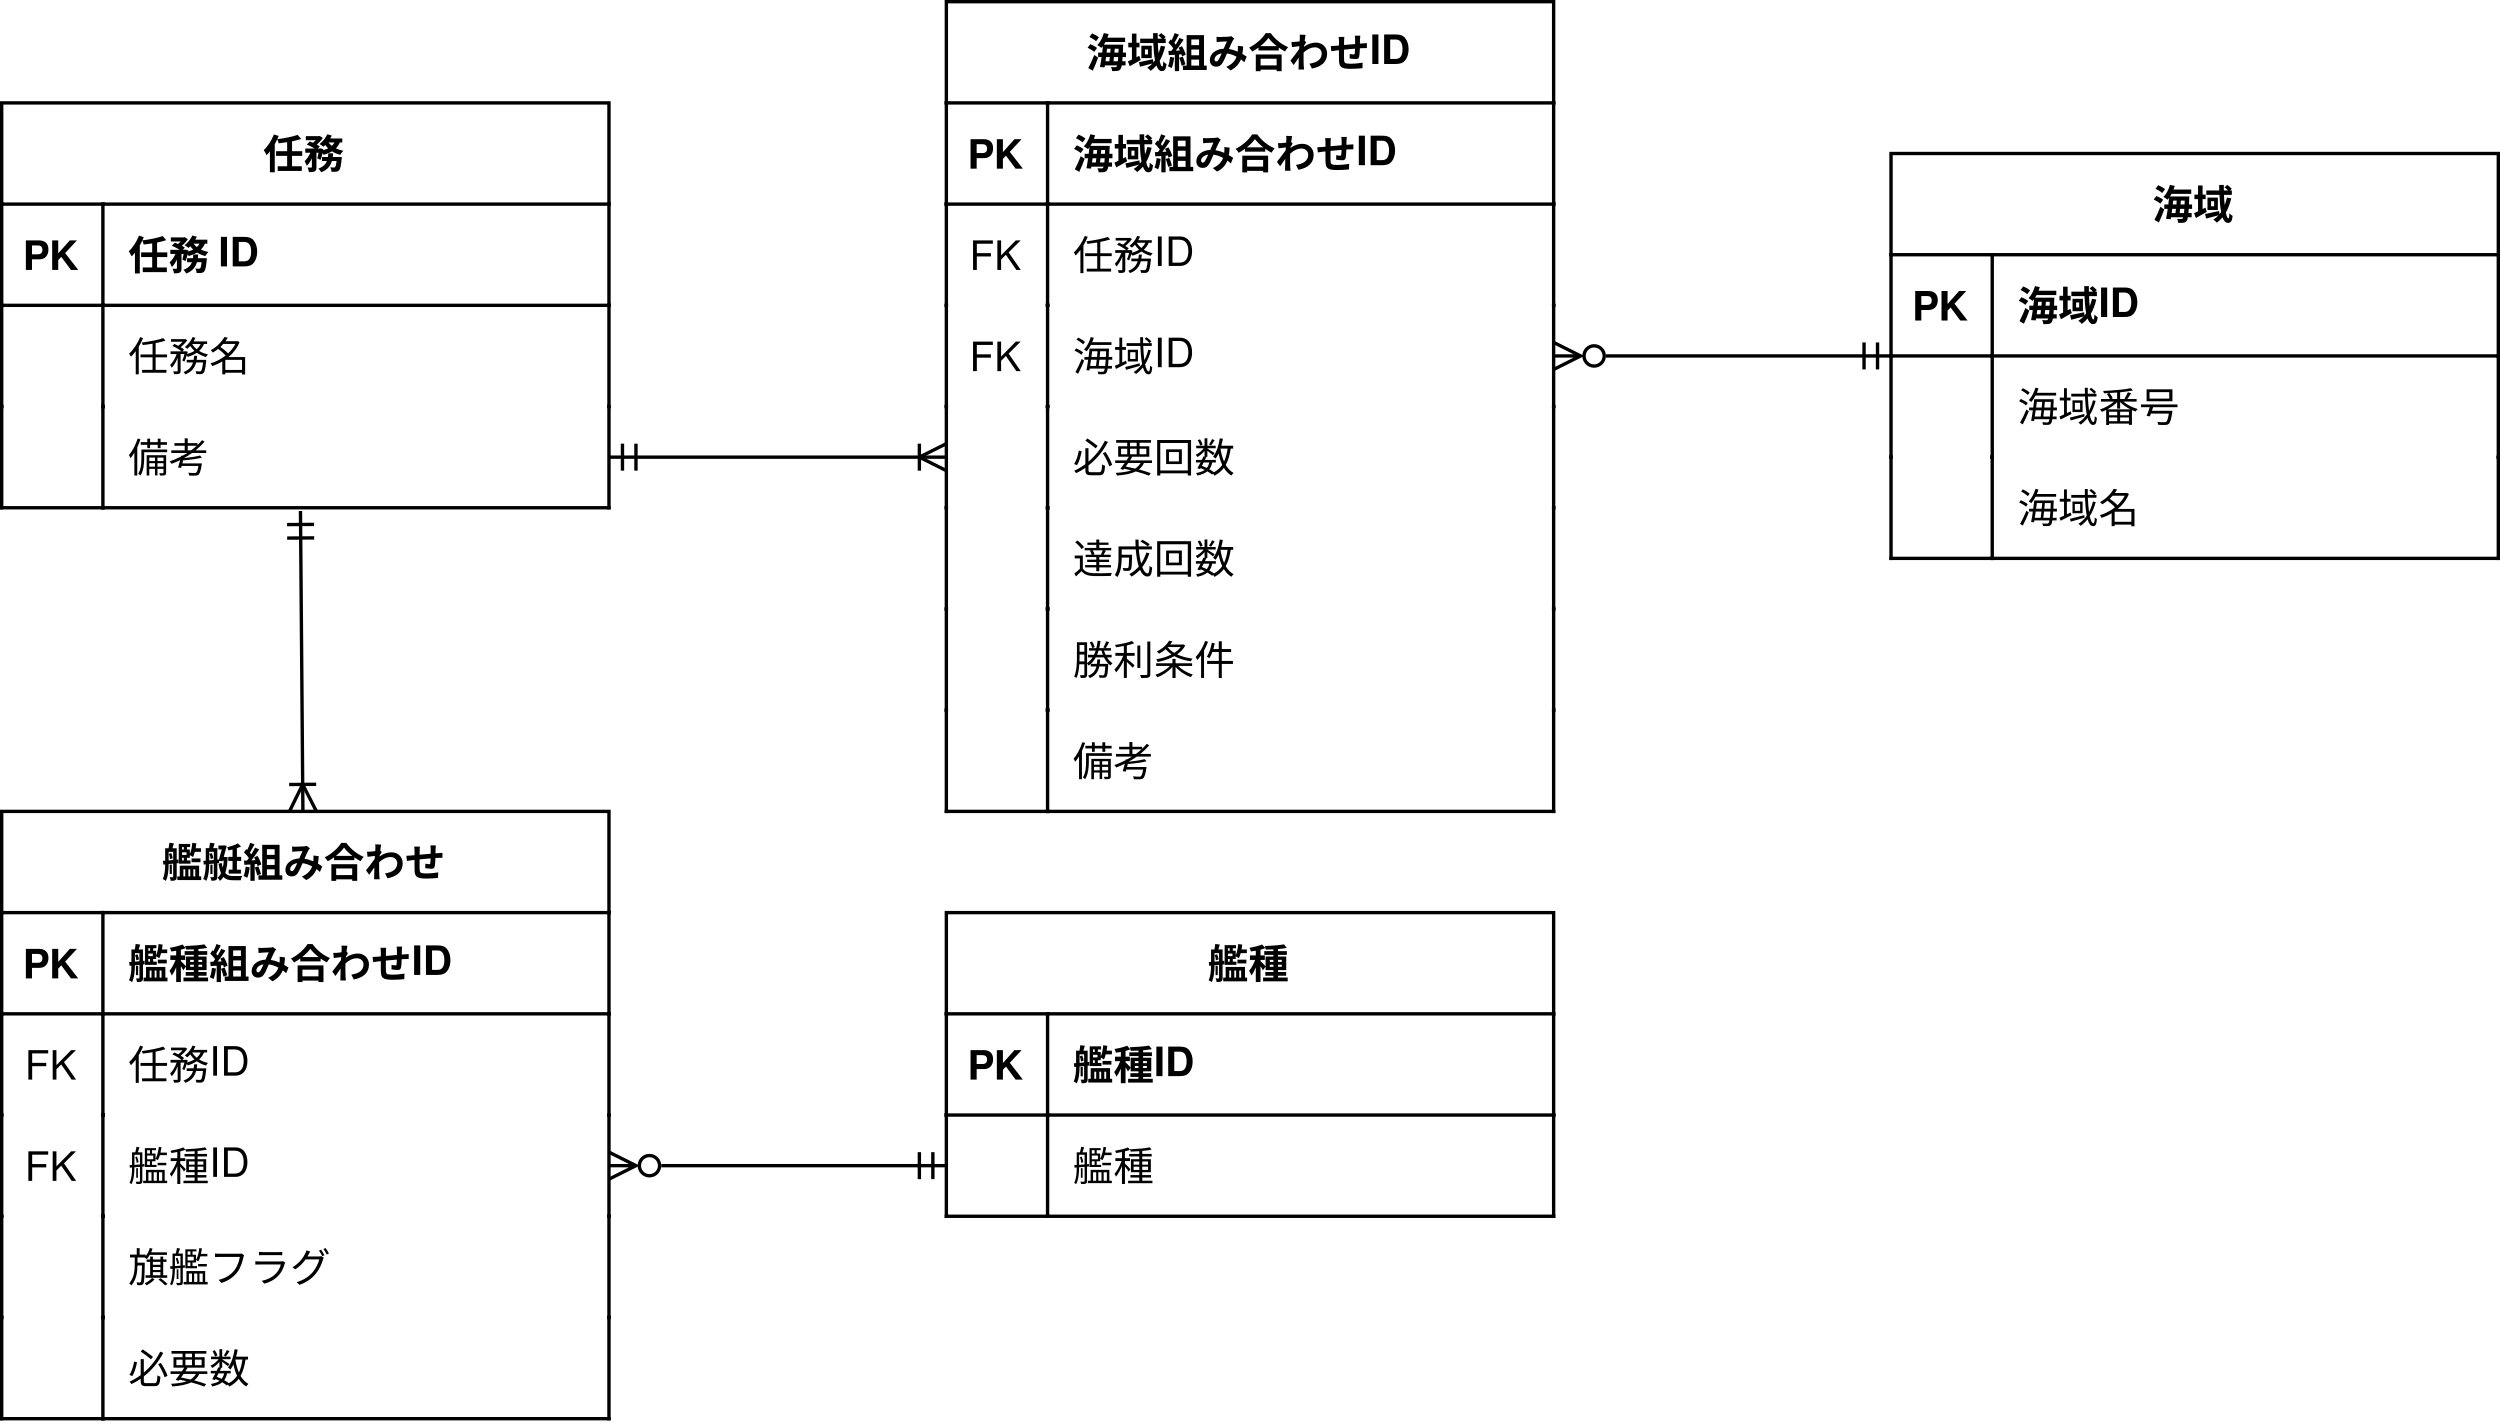
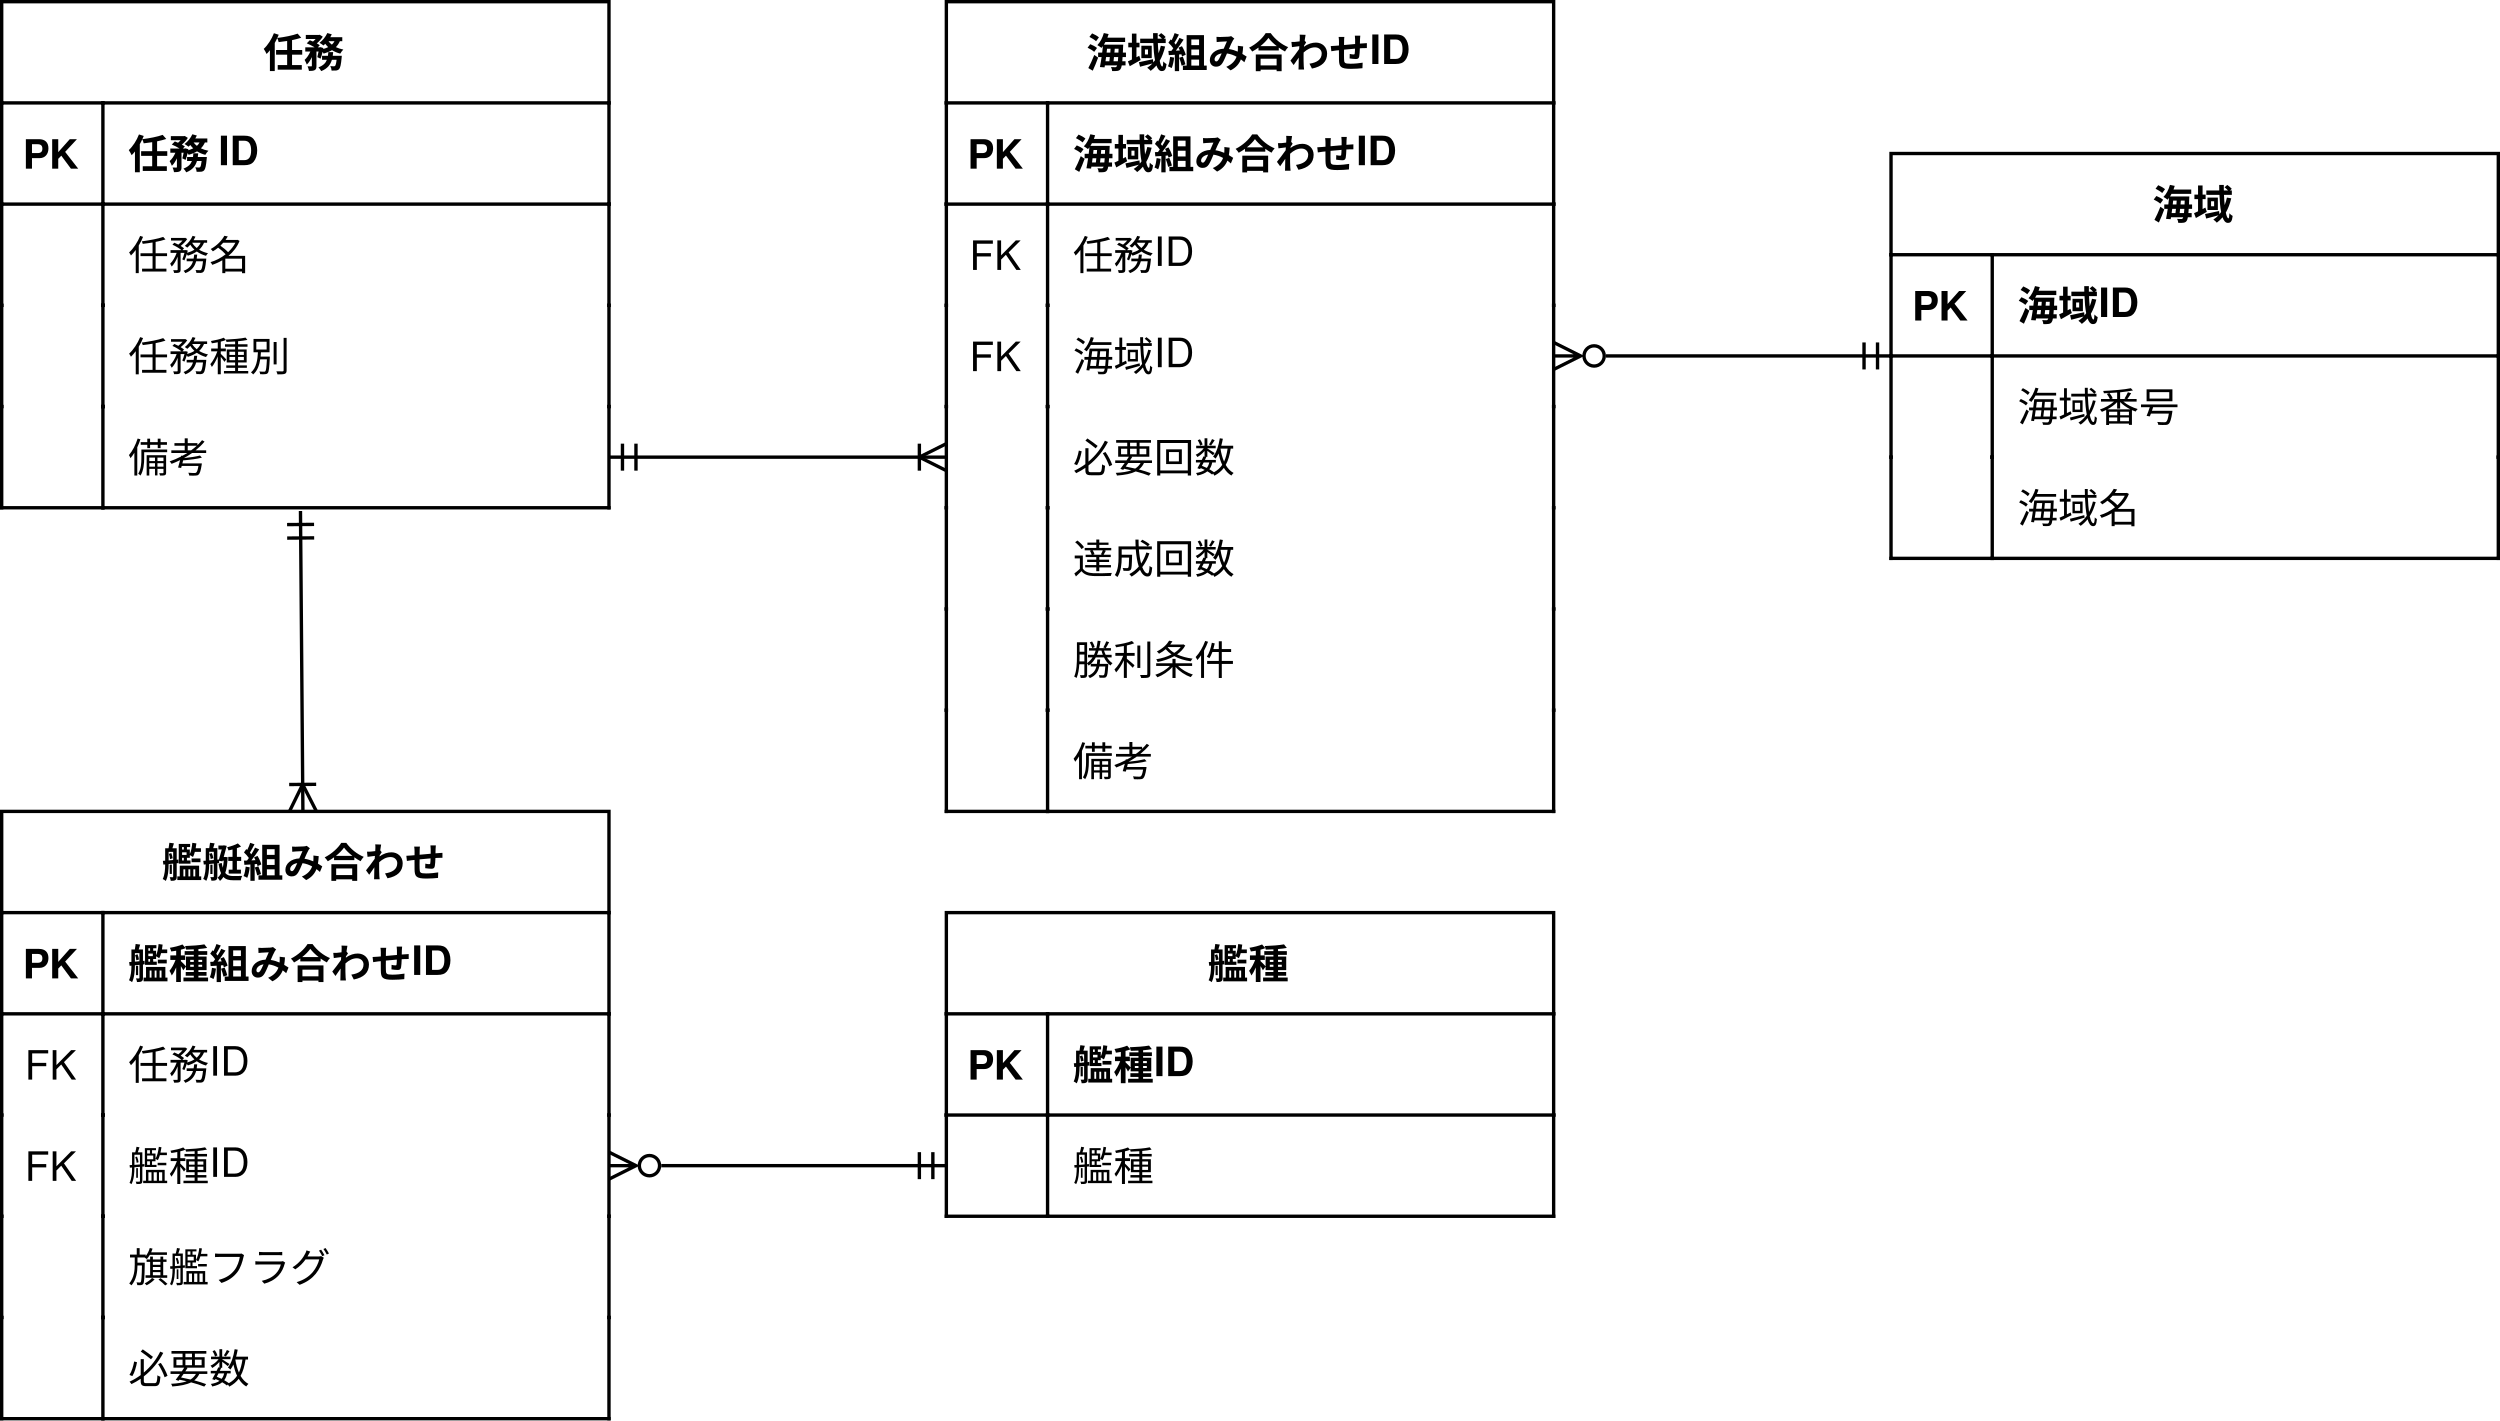
- <svg xmlns="http://www.w3.org/2000/svg" host="65bd71144e" version="1.1" width="741px" height="422px" viewBox="-0.5 -0.5 741 422" content="&lt;mxfile&gt;&lt;diagram id=&quot;kvIi-yNLuke4R0OLU2Tz&quot; name=&quot;ページ1&quot;&gt;7Z3bbqs4FIafxrdVwBwvSw4zo2k1Vbul2XPpXdwEieCIuLtpn35ssHPCTklDaGKQogobx4H1m8/28jIFcDhf/ZGjxeyexDgF9iBeATgCth1YDvvLM97LDNeBZcY0T+Iyy9pkPCUfWGQORO5rEuPlTkFKSEqTxW7mM8ky/Ex38lCek7fdYi8k3f3VBZriSsbTM0qruf8mMZ2JXMsLNyf+xMl0Jn46sP3yxBzJwuJOljMUk7etLDgGcJgTQsuj+WqIU247aZfyexPN2fWF5Tijdb5gl1/4jdJXcW9g7IAo4p+xC4IIhOKelvRd3j676AU/pOgXz4qWFOVUqAQHLIPZnaIkwznLsIp0mqLFMimKlzmzJI3v0Dt5pbIimYpekhWOH0uReFmm1x2rjCd55S+s8idxMfw0SpNpxo6f2S3zX4xyvGTXcoeWVJQQ94hzildaO1lr67NWi8kc0/ydFRFfgIEQ7F1qLdJvW/rLMrMt6S2pNBJtbrqueyMLOxDKqFWCVZUOavLIm1Q0I3nywZVIheW2dSrSb8k8RRlrqijey4pI8WwW9k7SdEhSwsXMSIYrevJCcU4WP1A+xVRkLEiS0eKW3Yh9mBGGgxsXuOxahyxtbdLsw4vndEiyJc1Zu+F1YCbfG+YSRpQsRKUpfpH158LE/PgXoZTMjxHbVostxIU1tYUNSOtUpH34WysuuwWaoPSRMQ1l07SUokAc2kih0EtpwbXV9s25/4ARZsyXtKDULIljnNW1MlRbecus8Eiriso2Bji6NpQySGSIshb+msXLilTr66ylnlsLn4O/Rt8sqWRkWTZaLtBzkk3vym96e5q7Z9B8BbRPlttoG6hVXbONwOvpXIvOg2bo7LVIZ7++tO08yDhOZH0nodkzHs1BHTSzg3AAgovHc9M6m4xjSzGn6Xl8Ph6HLfLYOmImdF1AtjRGNojIVnWuU5DYLkgcANZoAmgsiXUCm4zi9VhtR3IPRC6I/KLznfDP2Oc5gQPGEAQWiCayXw6KHBsEE3EqjA5MpTrkjvKkYQWDg5oMtp0GIGx7Vt/DNuyP8gZqvb/BI2V71QGUOT4p0XiN7mhtTzFMOht2L6RjbsyDpW0hJvfUMPB6hJ82SfoE4W26rWBQdVxNvhvhTc2URFM1muAwqOO+unwoNy+y0RCWA+sewmeCcJu+KqgYR5sD4Q4Mo2GtYbTJEO7iSNj2FG7KnsrnpPI6Rqod94YiaMMMKIumazSUbU8RbsFYHE1A4PJVhFuPeyw4ndkQecx5HbKzg2+W+HyQ1opuNqSPiMzoId0IpN1WIa2Y/5oCab8DkA4VkA4LV7LDkRwE3NHcJUhrRDca0r5e0J7JjTC57rpvI0z29d6pK0OwrzGrSQj2q94n6TgeFQdsqBwW5B2BW0s6l/WrQFePYJ3oZiO43zrUMpPtujvDmmHyEc6qa4O0+duHbF+1gagzIZFaiU1GMrRVcyMmdchdV+VB4B8VnHOY6KATEZH7G3RhXZ/yOvOktT7ZZvp+tqmQSPGcXERIJITViFdzQiJF4zW6p4VQNR1aU9cHt2w6NO5DIo9sIUZ31DJYpEf4F6dKnyG81ZDIsIpwc6Jxwg4QPFQRvEshkTqRjYawXOjtIXwmCLcbElld1jUHwh1Y2IXKhd39YbTJEO7iQi6E/SpCy1RuNSQSQmNXEUTTNRvKULWK4IHQ558NnSFfSwhdccAXfwuXhsFhN1r1zaZ1/0KytmndZmwkhMa+lUw0XcNprdraWQ1gNz0kUqu10WwO3IqgOJ5i6aUXGs3oPBXPUgHhW/7OapYxfpyjLP6nKFOcmCSppDXO4k2xD5yTH+QeZe/lmZ1y7Gp/itqLxH/8zI0rk6PVdsmR5Hp53fxitZLK+EDymj+LUtARN0wl7Xmmbl9ZjlNEk9+7v3BA2Afea2yaTCAF3ceyrKK8CPGt04R01GOuvVdsHOx2QScW5kNnTxT50tx23pzt9IOhphfmy6Z/GQvzTnUsZNDCvNOB4ZCjGg5d3ybr5tbadaIbPS6Sm657Kn91ivoJlVtda/eqo9wrnZB2YEc1VO6oVr0tjk1Ib2+LpfYJP3XhRG5edKMJ7ChW9noknxPJra68yxZloNPQ0ThnTWK0q3jlroLRpv87A63WRqPZVzy71djl3tdUeS02rLsuEzaBWF/xjPY96EmuJt2e3e9wNSk2VBvkavI78D4/1WboKwxea87VpBPd7N60dzWdOK/5hMqtuppUO6gNmdf4HfA9+SrfU+2h7YUAuXmJjQaw4o0Gh2Mg8CqhP7eOtwIWWGoTr8ATErw74RCsRk00RO3wivKSjw1/ED617eAH7fsaawc/1P8vAOGRhv5asIneul8R7muGlv/075ssHR7bpM9l6cGNE9pb1rZuBtA+/KCwxAPOE3bThSegWQ20kZNn0KA6rvsEKzISagCOioTa024n1uqgfBuVd8X7mrnXW+N27K3rUU61N0vmhNBt6udoMbsnMeYl/gc=&lt;/diagram&gt;&lt;/mxfile&gt;">
+ <svg xmlns="http://www.w3.org/2000/svg" host="65bd71144e" version="1.1" width="741px" height="421px" viewBox="-0.5 -0.5 741 421" content="&lt;mxfile&gt;&lt;diagram id=&quot;kvIi-yNLuke4R0OLU2Tz&quot; name=&quot;ページ1&quot;&gt;7Z1db6M4FIZ/DbdVgvm8DGkyu9qOdtSOtDOXnuImSARHxJ2m/fVrExtIcDImJSQYpEgDxnHDec1j+5xjxgDT1fZLCtfLrzhEsWGOwq0B7g3THI+9Ef2HlbzvSiyfFyzSKOSVioKn6APxQlHtNQrRZq8iwTgm0Xq/8BknCXome2UwTfHbfrUXHO//1TVcoErB0zOMq6X/RSFZivty/OLCXyhaLPmf9kx3d2EFRWV+J5slDPFbqQjMDDBNMSa7o9V2imJmPGGX3ffmR67mPyxFCVH5grn7wm8Yv/J7M2aWEQTsM7MNLzB8fk8b8i5un/7oNTsk8BcrCjYEpoSrBEa0gNqdwChBKS0YZ+dxDNebKKu+K1lGcfgA3/ErEQ2Js+Al2qLwcScSq0v1eqCNsVPW+Att/In/GHYZxtEiocfP9JbZXwxStKG/5QFuCK9RNQq302+UErQtFXEjfUF4hUj6Tqvwq0B0Wd5jxelbSX5RtiwpP7Z5IeRdbpE3XahCD7gwcpFAVaSTkjyyHhUscRp9MCFibriyTNn5W7SKYUJ7KgwPigKcPZqZuaM4nuIYMy0TnKCKnKxSmOL1d5guEOEFaxwlJLtlO6AfaoTp6M42bPpbp/R8XJzTD6uekilONiSl3Ya1gah6b4gpGBC85o3G6EW0n3ITs+NfmBC8Oqq1qaw11xYoagsakNaqSPvtn6Pi0rsiEYwfKdJgsoh3UmSEg4UUEr2kFsytdmjOw+cLU8u9xBmkllEYokRqZaBs5ZJZQU2r8sYKA9RuDcaUEQkktIe/JuGmIlX+O5XUs5XoOfr7/sqSCkTu6gabNXyOksXD7pvOgeb2BTTfGkefLLvRPqDUXLOdwBnorETnUTN0dlqks6subTsPMgoj0Z46mh1lE2uEZk8FzfSArjy8m8dz0zrrjGPg2wN/T/O30kMkSD7KX79F/gLf6Qpw/2BT3iu1Ri7wJeOlBLquMfGMySwroQfHH9ebp++5ouvM37HEpTTw+HLz4bHZIpDHNVxRNwboPfefupU14vO46mzKGGxmVPYM2mk80F0YnymwzizOF8t7kjtGYBuBm61+5uxDR2Ra4lnGDBje2AjmYmHkZSWm4c35JT844cvqUTjAEYatGQ4wrQYgbDrjqqrDEKseEMifipsMCZhOdQbV0aBA0VN7NdCajmSadDHs3sjAfF4IoU4P0XmkBt5xT0evEX5klVQf4W3GDYBX9YTMr43ws1ZKeb/sF8GBpxI/uH0oNy+y1hAWg9EA4QtBuNXggWQe3VEI93MaDZSm0dpAeJgJc6pI3JQDlS9J5VZDCKYjyZrrIJSLftorKJuOJN+NsjiYG57NoggTh3ksGJ3pFHnGeO3Tq6MrS9wQpOuIrjeka6TGDZBuBNJ2q5CWrH87CWlX2c5aQdqXQNrPXMkWQ7LnMUeztpBWF11rSLvHBR2Y3AiTVeO+jTDZPe6dumUEu+pm1QnBbtX7JBzH9yL10c/Ie29MxsK5fO1816YQXEN0vRE87N1smcn5JvF2mFzDWXXTkO7l/k3Tle3g1DMlso7EOiMZmLK1EZXaZ66r3YHn1krOOU10oxcZkYcvSACqPuW88FOxPtFnhnH2rJTI4qG4yZRIAKoZrx1NiSx6aq9GWgBky6GcuvmWsCElslYP0XqgFskiA8JVlkpnILzVlEi/ivCOZuP4/SS4LyO4timRNUTWGsIiljJA+EIQbjclshrW7SiE+xnYBdLA7uE0WhsID4FcviIYoggtU7nVlEgA9IgiFP20X1AGsiiCY/gu+xR0BiyW4Nv8gAV/M5eGLmk3ddTXm9bDGyHbpnWbuZEA6PFayKKf9ozWsq2d1QR2rVIi62itNZu96tvmULhAwkvPNVqSVcyfpQzCE/Z/BtCC2eMKJuG/WZ3swjyKBa1REhbVPlCKv+OvMHnfXdmrR3/tD956dvKTXbmzxen9tlzzXnC9KqpIB8Sv6TO/F2Dx+yMC7qxQ7Cxjd3pS+hTFkES/0V77J4T9xkaNost4QtBDLIsmdr+Kf+tzQlryOdfBKzZODrtGLwLzvnUginhr+R8D82YTg6U1TIY+FZjP+/ltBuat6lyoq4F5q5/TIUs2HereJuszY+01RNd6XiT2NQ5UVlqi1qdyq7F259rvVD4zptPLHdVAuqNa9rY4uiCdTLJQ+5xdunEiNy+61gS2JJG9AcmXRHKrkXfRo7ruNLTUnbM6MdqWvHJXwmit/j+ZOlprjWZX8uxWc5cHX1PltdhANS7jN4FYV/KMDiOouqupxp7da7iaJBuqu+pqctWfLJ0GUdlm6A4mr53paqohut6j6eBqqrOuqU/lVl1Nsh3UXVzXuP30Pbky35Py1PZGgNy8xFoDWPJGg9M5EGgbkR+l41LCAj0r8hXYiQDvXjoEbfFINoRyekVVTz6cljMd8tczNpfpoP7Kf7+mVc/LLDluynNUOmrVclKJ+M+0bsXSft3+eylLj+4s3yxZe3w3Aubpp4KefENpRG86W/Z/SoM8UfIaGlQncX9giEh7Ghm10p4OtNtLrDopX6HyvnhK5s53nuzZ222rz9PTFGNSRnwK18uvOESsxv8=&lt;/diagram&gt;&lt;/mxfile&gt;">
  <defs>
-     <clipPath id="mx-clip-0-60-30-30-0">
-       <rect x="0" y="60" width="30" height="30" />
+     <clipPath id="mx-clip-0-30-30-30-0">
+       <rect x="0" y="30" width="30" height="30" />
+     </clipPath>
+     <clipPath id="mx-clip-36-30-144-30-0">
+       <rect x="36" y="30" width="144" height="30" />
    </clipPath>
    <clipPath id="mx-clip-36-60-144-30-0">
      <rect x="36" y="60" width="144" height="30" />
    </clipPath>
    <clipPath id="mx-clip-36-90-144-30-0">
      <rect x="36" y="90" width="144" height="30" />
    </clipPath>
    <clipPath id="mx-clip-36-120-144-30-0">
      <rect x="36" y="120" width="144" height="30" />
    </clipPath>
    <clipPath id="mx-clip-280-30-30-30-0">
      <rect x="280" y="30" width="30" height="30" />
    </clipPath>
    <clipPath id="mx-clip-316-30-144-30-0">
      <rect x="316" y="30" width="144" height="30" />
    </clipPath>
    <clipPath id="mx-clip-280-60-30-30-0">
      <rect x="280" y="60" width="30" height="30" />
    </clipPath>
    <clipPath id="mx-clip-316-60-144-30-0">
      <rect x="316" y="60" width="144" height="30" />
    </clipPath>
    <clipPath id="mx-clip-280-90-30-30-0">
      <rect x="280" y="90" width="30" height="30" />
    </clipPath>
    <clipPath id="mx-clip-316-90-144-30-0">
      <rect x="316" y="90" width="144" height="30" />
    </clipPath>
    <clipPath id="mx-clip-316-120-144-30-0">
      <rect x="316" y="120" width="144" height="30" />
    </clipPath>
    <clipPath id="mx-clip-316-150-144-30-0">
      <rect x="316" y="150" width="144" height="30" />
    </clipPath>
    <clipPath id="mx-clip-316-180-144-30-0">
      <rect x="316" y="180" width="144" height="30" />
    </clipPath>
    <clipPath id="mx-clip-316-210-144-30-0">
      <rect x="316" y="210" width="144" height="30" />
    </clipPath>
    <clipPath id="mx-clip-0-270-30-30-0">
      <rect x="0" y="270" width="30" height="30" />
    </clipPath>
    <clipPath id="mx-clip-36-270-144-30-0">
      <rect x="36" y="270" width="144" height="30" />
    </clipPath>
    <clipPath id="mx-clip-0-300-30-30-0">
      <rect x="0" y="300" width="30" height="30" />
    </clipPath>
    <clipPath id="mx-clip-36-300-144-30-0">
      <rect x="36" y="300" width="144" height="30" />
    </clipPath>
    <clipPath id="mx-clip-0-330-30-30-0">
      <rect x="0" y="330" width="30" height="30" />
    </clipPath>
    <clipPath id="mx-clip-36-330-144-30-0">
      <rect x="36" y="330" width="144" height="30" />
    </clipPath>
    <clipPath id="mx-clip-36-360-144-30-0">
      <rect x="36" y="360" width="144" height="30" />
    </clipPath>
    <clipPath id="mx-clip-36-390-144-30-0">
      <rect x="36" y="390" width="144" height="30" />
    </clipPath>
    <clipPath id="mx-clip-560-75-30-30-0">
      <rect x="560" y="75" width="30" height="30" />
    </clipPath>
    <clipPath id="mx-clip-596-75-144-30-0">
      <rect x="596" y="75" width="144" height="30" />
    </clipPath>
    <clipPath id="mx-clip-596-105-144-30-0">
      <rect x="596" y="105" width="144" height="30" />
    </clipPath>
    <clipPath id="mx-clip-596-135-144-30-0">
      <rect x="596" y="135" width="144" height="30" />
    </clipPath>
    <clipPath id="mx-clip-280-300-30-30-0">
      <rect x="280" y="300" width="30" height="30" />
    </clipPath>
    <clipPath id="mx-clip-316-300-144-30-0">
      <rect x="316" y="300" width="144" height="30" />
    </clipPath>
    <clipPath id="mx-clip-316-330-144-30-0">
      <rect x="316" y="330" width="144" height="30" />
    </clipPath>
  </defs>
  <g>
-     <path d="M 0 60 L 0 30 L 180 30 L 180 60" fill="rgb(255, 255, 255)" stroke="rgb(0, 0, 0)" stroke-miterlimit="10" pointer-events="all" />
-     <path d="M 0 60 L 0 150 L 180 150 L 180 60" fill="none" stroke="rgb(0, 0, 0)" stroke-miterlimit="10" pointer-events="none" />
-     <path d="M 0 60 L 180 60" fill="none" stroke="rgb(0, 0, 0)" stroke-miterlimit="10" pointer-events="none" />
-     <path d="M 30 60 L 30 90 L 30 120 L 30 150" fill="none" stroke="rgb(0, 0, 0)" stroke-miterlimit="10" pointer-events="none" />
-     <g fill="rgb(0, 0, 0)" font-family="Helvetica" font-weight="bold" pointer-events="none" text-anchor="middle" font-size="12px">
-       <text x="89.5" y="49.5">
+     <path d="M 0 30 L 0 0 L 180 0 L 180 30" fill="rgb(255, 255, 255)" stroke="rgb(0, 0, 0)" stroke-miterlimit="10" pointer-events="all" />
+     <path d="M 0 30 L 0 150 L 180 150 L 180 30" fill="none" stroke="rgb(0, 0, 0)" stroke-miterlimit="10" pointer-events="none" />
+     <path d="M 0 30 L 180 30" fill="none" stroke="rgb(0, 0, 0)" stroke-miterlimit="10" pointer-events="none" />
+     <path d="M 30 30 L 30 60 L 30 90 L 30 120 L 30 150" fill="none" stroke="rgb(0, 0, 0)" stroke-miterlimit="10" pointer-events="none" />
+     <g fill="rgb(0, 0, 0)" font-family="Helvetica" font-weight="bold" pointer-events="none" text-anchor="middle" font-size="12px">
+       <text x="89.5" y="19.5">
                任務
            </text>
    </g>
-     <path d="M 0 60 M 180 60 M 180 90 L 0 90" fill="none" stroke="rgb(0, 0, 0)" stroke-linecap="square" stroke-miterlimit="10" pointer-events="none" />
+     <path d="M 0 30 M 180 30 M 180 60 L 0 60" fill="none" stroke="rgb(0, 0, 0)" stroke-linecap="square" stroke-miterlimit="10" pointer-events="none" />
+     <path d="M 0 30 M 30 30 M 30 60 M 0 60" fill="none" stroke="rgb(0, 0, 0)" stroke-linecap="square" stroke-miterlimit="10" pointer-events="none" />
+     <g fill="rgb(0, 0, 0)" font-family="Helvetica" font-weight="bold" pointer-events="none" clip-path="url(#mx-clip-0-30-30-30-0)" text-anchor="middle" font-size="12px">
+       <text x="14.5" y="49.5">
+                 PK
+             </text>
+     </g>
+     <path d="M 30 30 M 180 30 M 180 60 M 30 60" fill="none" stroke="rgb(0, 0, 0)" stroke-linecap="square" stroke-miterlimit="10" pointer-events="none" />
+     <g fill="rgb(0, 0, 0)" font-family="Helvetica" font-weight="bold" text-decoration="underline" pointer-events="none" clip-path="url(#mx-clip-36-30-144-30-0)" font-size="12px">
+       <text x="37.5" y="49.5">
+                 任務 ID
+             </text>
+     </g>
    <path d="M 0 60 M 30 60 M 30 90 M 0 90" fill="none" stroke="rgb(0, 0, 0)" stroke-linecap="square" stroke-miterlimit="10" pointer-events="none" />
-     <g fill="rgb(0, 0, 0)" font-family="Helvetica" font-weight="bold" pointer-events="none" clip-path="url(#mx-clip-0-60-30-30-0)" text-anchor="middle" font-size="12px">
-       <text x="14.5" y="79.5">
-                 PK
-             </text>
-     </g>
    <path d="M 30 60 M 180 60 M 180 90 M 30 90" fill="none" stroke="rgb(0, 0, 0)" stroke-linecap="square" stroke-miterlimit="10" pointer-events="none" />
-     <g fill="rgb(0, 0, 0)" font-family="Helvetica" font-weight="bold" text-decoration="underline" pointer-events="none" clip-path="url(#mx-clip-36-60-144-30-0)" font-size="12px">
+     <g fill="rgb(0, 0, 0)" font-family="Helvetica" pointer-events="none" clip-path="url(#mx-clip-36-60-144-30-0)" font-size="12px">
      <text x="37.5" y="79.5">
-                 任務 ID
+                 任務名
            </text>
    </g>
    <path d="M 0 90 M 30 90 M 30 120 M 0 120" fill="none" stroke="rgb(0, 0, 0)" stroke-linecap="square" stroke-miterlimit="10" pointer-events="none" />
    <path d="M 30 90 M 180 90 M 180 120 M 30 120" fill="none" stroke="rgb(0, 0, 0)" stroke-linecap="square" stroke-miterlimit="10" pointer-events="none" />
    <g fill="rgb(0, 0, 0)" font-family="Helvetica" pointer-events="none" clip-path="url(#mx-clip-36-90-144-30-0)" font-size="12px">
      <text x="37.5" y="109.5">
-                 任務名
+                 任務種別
            </text>
    </g>
    <path d="M 0 120 M 30 120 M 30 150 M 0 150" fill="none" stroke="rgb(0, 0, 0)" stroke-linecap="square" stroke-miterlimit="10" pointer-events="none" />
    <path d="M 30 120 M 180 120 M 180 150 M 30 150" fill="none" stroke="rgb(0, 0, 0)" stroke-linecap="square" stroke-miterlimit="10" pointer-events="none" />
    <g fill="rgb(0, 0, 0)" font-family="Helvetica" pointer-events="none" clip-path="url(#mx-clip-36-120-144-30-0)" font-size="12px">
      <text x="37.5" y="139.5">
                備考
            </text>
    </g>
    <path d="M 280 30 L 280 0 L 460 0 L 460 30" fill="rgb(255, 255, 255)" stroke="rgb(0, 0, 0)" stroke-miterlimit="10" pointer-events="none" />
    <path d="M 280 30 L 280 240 L 460 240 L 460 30" fill="none" stroke="rgb(0, 0, 0)" stroke-miterlimit="10" pointer-events="none" />
    <path d="M 280 30 L 460 30" fill="none" stroke="rgb(0, 0, 0)" stroke-miterlimit="10" pointer-events="none" />
    <path d="M 310 30 L 310 60 L 310 90 L 310 120 L 310 150 L 310 180 L 310 210 L 310 240" fill="none" stroke="rgb(0, 0, 0)" stroke-miterlimit="10" pointer-events="none" />
    <g fill="rgb(0, 0, 0)" font-family="Helvetica" font-weight="bold" pointer-events="none" text-anchor="middle" font-size="12px">
      <text x="369.5" y="19.5">
                海域組み合わせID
            </text>
    </g>
    <path d="M 280 30 M 460 30 M 460 60 L 280 60" fill="none" stroke="rgb(0, 0, 0)" stroke-linecap="square" stroke-miterlimit="10" pointer-events="none" />
    <path d="M 280 30 M 310 30 M 310 60 M 280 60" fill="none" stroke="rgb(0, 0, 0)" stroke-linecap="square" stroke-miterlimit="10" pointer-events="none" />
    <g fill="rgb(0, 0, 0)" font-family="Helvetica" font-weight="bold" pointer-events="none" clip-path="url(#mx-clip-280-30-30-30-0)" text-anchor="middle" font-size="12px">
      <text x="294.5" y="49.5">
                PK
            </text>
    </g>
    <path d="M 310 30 M 460 30 M 460 60 M 310 60" fill="none" stroke="rgb(0, 0, 0)" stroke-linecap="square" stroke-miterlimit="10" pointer-events="none" />
    <g fill="rgb(0, 0, 0)" font-family="Helvetica" font-weight="bold" text-decoration="underline" pointer-events="none" clip-path="url(#mx-clip-316-30-144-30-0)" font-size="12px">
      <text x="317.5" y="49.5">
                海域組み合わせID
            </text>
    </g>
    <path d="M 280 60 M 310 60 M 310 90 M 280 90" fill="none" stroke="rgb(0, 0, 0)" stroke-linecap="square" stroke-miterlimit="10" pointer-events="none" />
    <g fill="rgb(0, 0, 0)" font-family="Helvetica" pointer-events="none" clip-path="url(#mx-clip-280-60-30-30-0)" text-anchor="middle" font-size="12px">
      <text x="294.5" y="79.5">
                FK
            </text>
    </g>
    <path d="M 310 60 M 460 60 M 460 90 M 310 90" fill="none" stroke="rgb(0, 0, 0)" stroke-linecap="square" stroke-miterlimit="10" pointer-events="none" />
    <g fill="rgb(0, 0, 0)" font-family="Helvetica" pointer-events="none" clip-path="url(#mx-clip-316-60-144-30-0)" font-size="12px">
      <text x="317.5" y="79.5">
                任務ID
            </text>
    </g>
    <path d="M 280 90 M 310 90 M 310 120 M 280 120" fill="none" stroke="rgb(0, 0, 0)" stroke-linecap="square" stroke-miterlimit="10" pointer-events="none" />
    <g fill="rgb(0, 0, 0)" font-family="Helvetica" pointer-events="none" clip-path="url(#mx-clip-280-90-30-30-0)" text-anchor="middle" font-size="12px">
      <text x="294.5" y="109.5">
                FK
            </text>
    </g>
    <path d="M 310 90 M 460 90 M 460 120 M 310 120" fill="none" stroke="rgb(0, 0, 0)" stroke-linecap="square" stroke-miterlimit="10" pointer-events="none" />
    <g fill="rgb(0, 0, 0)" font-family="Helvetica" pointer-events="none" clip-path="url(#mx-clip-316-90-144-30-0)" font-size="12px">
      <text x="317.5" y="109.5">
                海域ID
            </text>
    </g>
    <path d="M 280 120 M 310 120 M 310 150 M 280 150" fill="none" stroke="rgb(0, 0, 0)" stroke-linecap="square" stroke-miterlimit="10" pointer-events="none" />
    <path d="M 310 120 M 460 120 M 460 150 M 310 150" fill="none" stroke="rgb(0, 0, 0)" stroke-linecap="square" stroke-miterlimit="10" pointer-events="none" />
    <g fill="rgb(0, 0, 0)" font-family="Helvetica" pointer-events="none" clip-path="url(#mx-clip-316-120-144-30-0)" font-size="12px">
      <text x="317.5" y="139.5">
                必要回数
            </text>
    </g>
    <path d="M 280 150 M 310 150 M 310 180 M 280 180" fill="none" stroke="rgb(0, 0, 0)" stroke-linecap="square" stroke-miterlimit="10" pointer-events="none" />
    <path d="M 310 150 M 460 150 M 460 180 M 310 180" fill="none" stroke="rgb(0, 0, 0)" stroke-linecap="square" stroke-miterlimit="10" pointer-events="none" />
    <g fill="rgb(0, 0, 0)" font-family="Helvetica" pointer-events="none" clip-path="url(#mx-clip-316-150-144-30-0)" font-size="12px">
      <text x="317.5" y="169.5">
                達成回数
            </text>
    </g>
    <path d="M 280 180 M 310 180 M 310 210 M 280 210" fill="none" stroke="rgb(0, 0, 0)" stroke-linecap="square" stroke-miterlimit="10" pointer-events="none" />
    <path d="M 310 180 M 460 180 M 460 210 M 310 210" fill="none" stroke="rgb(0, 0, 0)" stroke-linecap="square" stroke-miterlimit="10" pointer-events="none" />
    <g fill="rgb(0, 0, 0)" font-family="Helvetica" pointer-events="none" clip-path="url(#mx-clip-316-180-144-30-0)" font-size="12px">
      <text x="317.5" y="199.5">
                勝利条件
            </text>
    </g>
    <path d="M 280 210 M 310 210 M 310 240 M 280 240" fill="none" stroke="rgb(0, 0, 0)" stroke-linecap="square" stroke-miterlimit="10" pointer-events="none" />
    <path d="M 310 210 M 460 210 M 460 240 M 310 240" fill="none" stroke="rgb(0, 0, 0)" stroke-linecap="square" stroke-miterlimit="10" pointer-events="none" />
    <g fill="rgb(0, 0, 0)" font-family="Helvetica" pointer-events="none" clip-path="url(#mx-clip-316-210-144-30-0)" font-size="12px">
      <text x="317.5" y="229.5">
                備考
            </text>
    </g>
    <path d="M 0 270 L 0 240 L 180 240 L 180 270" fill="rgb(255, 255, 255)" stroke="rgb(0, 0, 0)" stroke-miterlimit="10" pointer-events="none" />
    <path d="M 0 270 L 0 420 L 180 420 L 180 270" fill="none" stroke="rgb(0, 0, 0)" stroke-miterlimit="10" pointer-events="none" />
    <path d="M 0 270 L 180 270" fill="none" stroke="rgb(0, 0, 0)" stroke-miterlimit="10" pointer-events="none" />
    <path d="M 30 270 L 30 300 L 30 330 L 30 360 L 30 390 L 30 420" fill="none" stroke="rgb(0, 0, 0)" stroke-miterlimit="10" pointer-events="none" />
    <g fill="rgb(0, 0, 0)" font-family="Helvetica" font-weight="bold" pointer-events="none" text-anchor="middle" font-size="12px">
      <text x="89.5" y="259.5">
                艦艇組み合わせ
            </text>
    </g>
    <path d="M 0 270 M 180 270 M 180 300 L 0 300" fill="none" stroke="rgb(0, 0, 0)" stroke-linecap="square" stroke-miterlimit="10" pointer-events="none" />
    <path d="M 0 270 M 30 270 M 30 300 M 0 300" fill="none" stroke="rgb(0, 0, 0)" stroke-linecap="square" stroke-miterlimit="10" pointer-events="none" />
    <g fill="rgb(0, 0, 0)" font-family="Helvetica" font-weight="bold" pointer-events="none" clip-path="url(#mx-clip-0-270-30-30-0)" text-anchor="middle" font-size="12px">
      <text x="14.5" y="289.5">
                PK
            </text>
    </g>
    <path d="M 30 270 M 180 270 M 180 300 M 30 300" fill="none" stroke="rgb(0, 0, 0)" stroke-linecap="square" stroke-miterlimit="10" pointer-events="none" />
    <g fill="rgb(0, 0, 0)" font-family="Helvetica" font-weight="bold" text-decoration="underline" pointer-events="none" clip-path="url(#mx-clip-36-270-144-30-0)" font-size="12px">
      <text x="37.5" y="289.5">
                艦種組み合わせID
            </text>
    </g>
    <path d="M 0 300 M 30 300 M 30 330 M 0 330" fill="none" stroke="rgb(0, 0, 0)" stroke-linecap="square" stroke-miterlimit="10" pointer-events="none" />
    <g fill="rgb(0, 0, 0)" font-family="Helvetica" pointer-events="none" clip-path="url(#mx-clip-0-300-30-30-0)" text-anchor="middle" font-size="12px">
      <text x="14.5" y="319.5">
                FK
            </text>
    </g>
    <path d="M 30 300 M 180 300 M 180 330 M 30 330" fill="none" stroke="rgb(0, 0, 0)" stroke-linecap="square" stroke-miterlimit="10" pointer-events="none" />
    <g fill="rgb(0, 0, 0)" font-family="Helvetica" pointer-events="none" clip-path="url(#mx-clip-36-300-144-30-0)" font-size="12px">
      <text x="37.5" y="319.5">
                任務ID
            </text>
    </g>
    <path d="M 0 330 M 30 330 M 30 360 M 0 360" fill="none" stroke="rgb(0, 0, 0)" stroke-linecap="square" stroke-miterlimit="10" pointer-events="none" />
    <g fill="rgb(0, 0, 0)" font-family="Helvetica" pointer-events="none" clip-path="url(#mx-clip-0-330-30-30-0)" text-anchor="middle" font-size="12px">
      <text x="14.5" y="349.5">
                FK
            </text>
    </g>
    <path d="M 30 330 M 180 330 M 180 360 M 30 360" fill="none" stroke="rgb(0, 0, 0)" stroke-linecap="square" stroke-miterlimit="10" pointer-events="none" />
    <g fill="rgb(0, 0, 0)" font-family="Helvetica" pointer-events="none" clip-path="url(#mx-clip-36-330-144-30-0)" font-size="12px">
      <text x="37.5" y="349.5">
                艦種ID
            </text>
    </g>
    <path d="M 0 360 M 30 360 M 30 390 M 0 390" fill="none" stroke="rgb(0, 0, 0)" stroke-linecap="square" stroke-miterlimit="10" pointer-events="none" />
    <path d="M 30 360 M 180 360 M 180 390 M 30 390" fill="none" stroke="rgb(0, 0, 0)" stroke-linecap="square" stroke-miterlimit="10" pointer-events="none" />
    <g fill="rgb(0, 0, 0)" font-family="Helvetica" pointer-events="none" clip-path="url(#mx-clip-36-360-144-30-0)" font-size="12px">
      <text x="37.5" y="379.5">
                旗艦フラグ
            </text>
    </g>
    <path d="M 0 390 M 30 390 M 30 420 M 0 420" fill="none" stroke="rgb(0, 0, 0)" stroke-linecap="square" stroke-miterlimit="10" pointer-events="none" />
    <path d="M 30 390 M 180 390 M 180 420 M 30 420" fill="none" stroke="rgb(0, 0, 0)" stroke-linecap="square" stroke-miterlimit="10" pointer-events="none" />
    <g fill="rgb(0, 0, 0)" font-family="Helvetica" pointer-events="none" clip-path="url(#mx-clip-36-390-144-30-0)" font-size="12px">
      <text x="37.5" y="409.5">
                必要数
            </text>
    </g>
    <path d="M 560 105 L 475.5 105" fill="none" stroke="rgb(0, 0, 0)" stroke-miterlimit="10" pointer-events="none" />
    <path d="M 556 109 L 556 101 M 552 109 L 552 101" fill="none" stroke="rgb(0, 0, 0)" stroke-miterlimit="10" pointer-events="none" />
    <ellipse cx="472" cy="105" rx="3" ry="3" fill="none" stroke="rgb(0, 0, 0)" pointer-events="none" />
    <path d="M 460 109 L 468 105 L 460 101 M 468 105 L 460 105" fill="none" stroke="rgb(0, 0, 0)" stroke-miterlimit="10" pointer-events="none" />
    <path d="M 560 75 L 560 45 L 740 45 L 740 75" fill="rgb(255, 255, 255)" stroke="rgb(0, 0, 0)" stroke-miterlimit="10" pointer-events="none" />
    <path d="M 560 75 L 560 165 L 740 165 L 740 75" fill="none" stroke="rgb(0, 0, 0)" stroke-miterlimit="10" pointer-events="none" />
    <path d="M 560 75 L 740 75" fill="none" stroke="rgb(0, 0, 0)" stroke-miterlimit="10" pointer-events="none" />
    <path d="M 590 75 L 590 105 L 590 135 L 590 165" fill="none" stroke="rgb(0, 0, 0)" stroke-miterlimit="10" pointer-events="none" />
    <g fill="rgb(0, 0, 0)" font-family="Helvetica" font-weight="bold" pointer-events="none" text-anchor="middle" font-size="12px">
      <text x="649.5" y="64.5">
                海域
            </text>
    </g>
    <path d="M 560 75 M 740 75 M 740 105 L 560 105" fill="none" stroke="rgb(0, 0, 0)" stroke-linecap="square" stroke-miterlimit="10" pointer-events="none" />
    <path d="M 560 75 M 590 75 M 590 105 M 560 105" fill="none" stroke="rgb(0, 0, 0)" stroke-linecap="square" stroke-miterlimit="10" pointer-events="none" />
    <g fill="rgb(0, 0, 0)" font-family="Helvetica" font-weight="bold" pointer-events="none" clip-path="url(#mx-clip-560-75-30-30-0)" text-anchor="middle" font-size="12px">
      <text x="574.5" y="94.5">
                PK
            </text>
    </g>
    <path d="M 590 75 M 740 75 M 740 105 M 590 105" fill="none" stroke="rgb(0, 0, 0)" stroke-linecap="square" stroke-miterlimit="10" pointer-events="none" />
    <g fill="rgb(0, 0, 0)" font-family="Helvetica" font-weight="bold" text-decoration="underline" pointer-events="none" clip-path="url(#mx-clip-596-75-144-30-0)" font-size="12px">
      <text x="597.5" y="94.5">
                海域ID
            </text>
    </g>
    <path d="M 560 105 M 590 105 M 590 135 M 560 135" fill="none" stroke="rgb(0, 0, 0)" stroke-linecap="square" stroke-miterlimit="10" pointer-events="none" />
    <path d="M 590 105 M 740 105 M 740 135 M 590 135" fill="none" stroke="rgb(0, 0, 0)" stroke-linecap="square" stroke-miterlimit="10" pointer-events="none" />
    <g fill="rgb(0, 0, 0)" font-family="Helvetica" pointer-events="none" clip-path="url(#mx-clip-596-105-144-30-0)" font-size="12px">
      <text x="597.5" y="124.5">
                海域番号
            </text>
    </g>
    <path d="M 560 135 M 590 135 M 590 165 M 560 165" fill="none" stroke="rgb(0, 0, 0)" stroke-linecap="square" stroke-miterlimit="10" pointer-events="none" />
    <path d="M 590 135 M 740 135 M 740 165 M 590 165" fill="none" stroke="rgb(0, 0, 0)" stroke-linecap="square" stroke-miterlimit="10" pointer-events="none" />
    <g fill="rgb(0, 0, 0)" font-family="Helvetica" pointer-events="none" clip-path="url(#mx-clip-596-135-144-30-0)" font-size="12px">
      <text x="597.5" y="154.5">
                海域名
            </text>
    </g>
    <path d="M 280 300 L 280 270 L 460 270 L 460 300" fill="rgb(255, 255, 255)" stroke="rgb(0, 0, 0)" stroke-miterlimit="10" pointer-events="none" />
    <path d="M 280 300 L 280 360 L 460 360 L 460 300" fill="none" stroke="rgb(0, 0, 0)" stroke-miterlimit="10" pointer-events="none" />
    <path d="M 280 300 L 460 300" fill="none" stroke="rgb(0, 0, 0)" stroke-miterlimit="10" pointer-events="none" />
    <path d="M 310 300 L 310 330 L 310 360" fill="none" stroke="rgb(0, 0, 0)" stroke-miterlimit="10" pointer-events="none" />
    <g fill="rgb(0, 0, 0)" font-family="Helvetica" font-weight="bold" pointer-events="none" text-anchor="middle" font-size="12px">
      <text x="369.5" y="289.5">
                艦種
            </text>
    </g>
    <path d="M 280 300 M 460 300 M 460 330 L 280 330" fill="none" stroke="rgb(0, 0, 0)" stroke-linecap="square" stroke-miterlimit="10" pointer-events="none" />
    <path d="M 280 300 M 310 300 M 310 330 M 280 330" fill="none" stroke="rgb(0, 0, 0)" stroke-linecap="square" stroke-miterlimit="10" pointer-events="none" />
    <g fill="rgb(0, 0, 0)" font-family="Helvetica" font-weight="bold" pointer-events="none" clip-path="url(#mx-clip-280-300-30-30-0)" text-anchor="middle" font-size="12px">
      <text x="294.5" y="319.5">
                PK
            </text>
    </g>
    <path d="M 310 300 M 460 300 M 460 330 M 310 330" fill="none" stroke="rgb(0, 0, 0)" stroke-linecap="square" stroke-miterlimit="10" pointer-events="none" />
    <g fill="rgb(0, 0, 0)" font-family="Helvetica" font-weight="bold" text-decoration="underline" pointer-events="none" clip-path="url(#mx-clip-316-300-144-30-0)" font-size="12px">
      <text x="317.5" y="319.5">
                艦種ID
            </text>
    </g>
    <path d="M 280 330 M 310 330 M 310 360 M 280 360" fill="none" stroke="rgb(0, 0, 0)" stroke-linecap="square" stroke-miterlimit="10" pointer-events="none" />
    <path d="M 310 330 M 460 330 M 460 360 M 310 360" fill="none" stroke="rgb(0, 0, 0)" stroke-linecap="square" stroke-miterlimit="10" pointer-events="none" />
    <g fill="rgb(0, 0, 0)" font-family="Helvetica" pointer-events="none" clip-path="url(#mx-clip-316-330-144-30-0)" font-size="12px">
      <text x="317.5" y="349.5">
                艦種
            </text>
    </g>
    <path d="M 180 135 L 280 135" fill="none" stroke="rgb(0, 0, 0)" stroke-miterlimit="10" pointer-events="none" />
    <path d="M 184 131 L 184 139 M 188 131 L 188 139" fill="none" stroke="rgb(0, 0, 0)" stroke-miterlimit="10" pointer-events="none" />
    <path d="M 272 139 L 272 131 M 280 131 L 272 135 L 280 139" fill="none" stroke="rgb(0, 0, 0)" stroke-miterlimit="10" pointer-events="none" />
    <path d="M 88.56 150.96 L 89.28 240" fill="none" stroke="rgb(0, 0, 0)" stroke-miterlimit="10" pointer-events="none" />
    <path d="M 92.59 154.93 L 84.59 154.99 M 92.62 158.93 L 84.62 158.99" fill="none" stroke="rgb(0, 0, 0)" stroke-miterlimit="10" pointer-events="none" />
    <path d="M 85.21 232.03 L 93.21 231.97 M 93.28 239.97 L 89.21 232 L 85.28 240.03" fill="none" stroke="rgb(0, 0, 0)" stroke-miterlimit="10" pointer-events="none" />
    <path d="M 195.5 345 L 280 345" fill="none" stroke="rgb(0, 0, 0)" stroke-miterlimit="10" pointer-events="none" />
    <ellipse cx="192" cy="345" rx="3" ry="3" fill="none" stroke="rgb(0, 0, 0)" pointer-events="none" />
    <path d="M 180 349 L 188 345 L 180 341 M 188 345 L 180 345" fill="none" stroke="rgb(0, 0, 0)" stroke-miterlimit="10" pointer-events="none" />
    <path d="M 276 349 L 276 341 M 272 349 L 272 341" fill="none" stroke="rgb(0, 0, 0)" stroke-miterlimit="10" pointer-events="none" />
  </g>
</svg>
